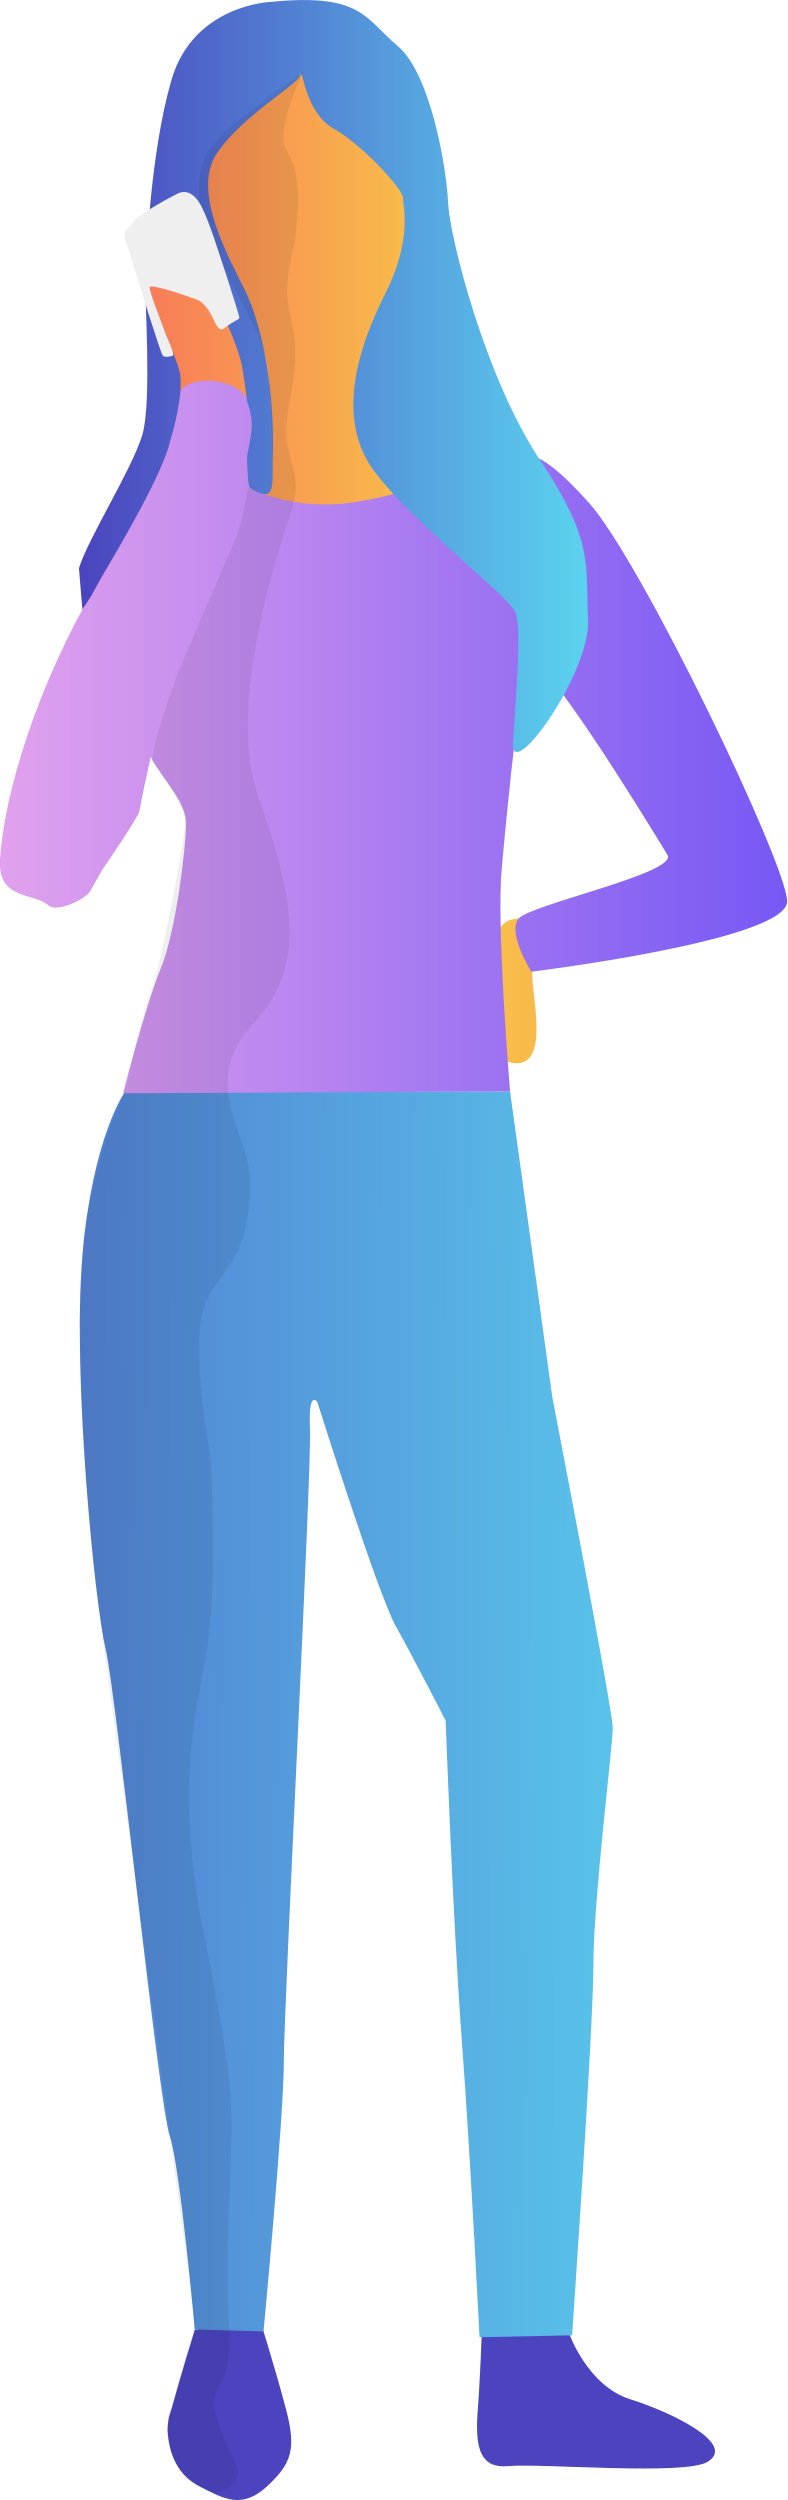
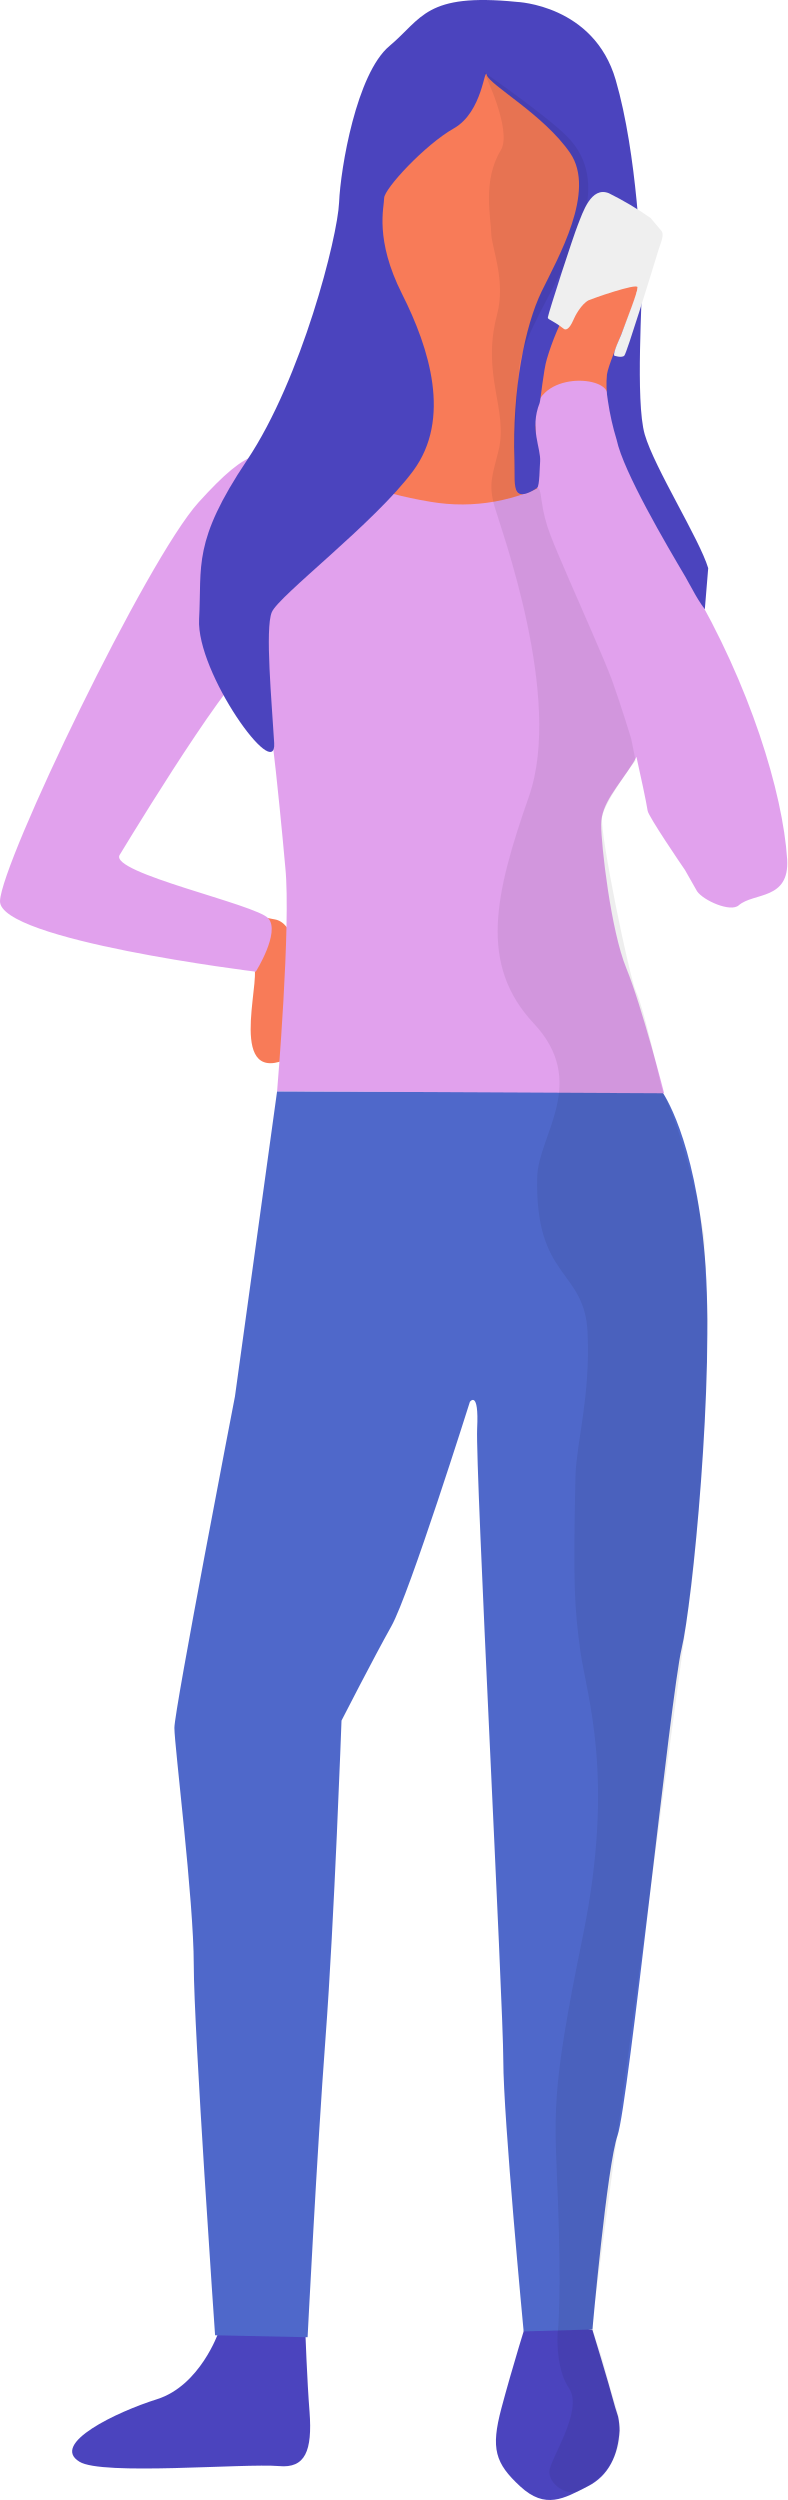
- <svg xmlns="http://www.w3.org/2000/svg" version="1.1" id="girl" x="0px" y="0px" viewBox="0 0 162.5 516.1" style="enable-background:new 0 0 162.5 516.1;" xml:space="preserve">
-   <style type="text/css">
- 	.st0{fill:#4B44BE;}
- 	.st1{fill:url(#SVGID_1_);}
- 	.st2{fill:url(#SVGID_2_);}
- 	.st3{fill:url(#SVGID_3_);}
- 	.st4{fill:url(#_Path__1_);}
- 	.st5{opacity:7.000000e-02;enable-background:new    ;}
- 	.st6{fill:#EFEFEF;}
- </style>
-   <g>
-     <path class="st0" d="M53.4,478l-13.2,3c0,0-3.2,10.4-4.7,16c-0.1,0.3-0.4,1.3-0.6,1.9c-0.2,1-0.3,1.9-0.3,2.9   c0.3,5,2.2,9.3,6.6,11.5c4.9,2.5,8.7,4.8,13.9,0c5.2-4.8,6.1-7.8,3.9-16.1C56.8,488.9,53.4,478,53.4,478z" />
-     <path class="st0" d="M130.1,495.3c-8.9-2.8-12.7-13.8-12.7-13.8l-17.9-0.9c0,0-0.4,11.2-0.9,17.3c-0.6,8.1,0.9,11.7,6.3,11.2   c7.2-0.6,36.6,2,41.2-0.9C152.2,504.5,138.4,497.9,130.1,495.3z" />
+ <svg xmlns="http://www.w3.org/2000/svg" id="woman_talking" data-name="woman talking" width="162.525" height="516.096" viewBox="0 0 162.525 516.096">
+   <defs>
+     <linearGradient id="linear-gradient" x1="-8.153" y1="3.883" x2="-9.701" y2="3.887" gradientUnits="objectBoundingBox">
+       <stop offset="0" stop-color="#4f68ca" />
+       <stop offset="1" stop-color="#5aceed" />
+     </linearGradient>
+     <linearGradient id="linear-gradient-2" x1="-7.33" y1="4.587" x2="-8.33" y2="4.587" gradientUnits="objectBoundingBox">
+       <stop offset="0" stop-color="#f87b58" />
+       <stop offset="0.5" stop-color="#f8c548" />
+       <stop offset="1" stop-color="#f89c51" />
+     </linearGradient>
+     <linearGradient id="linear-gradient-3" x1="-5.45" y1="6.421" x2="-6.45" y2="6.421" gradientUnits="objectBoundingBox">
+       <stop offset="0" stop-color="#e1a1ed" />
+       <stop offset="1" stop-color="#7658f4" />
+     </linearGradient>
+     <linearGradient id="linear-gradient-4" x1="-8.972" y1="6.111" x2="-9.972" y2="6.111" gradientUnits="objectBoundingBox">
+       <stop offset="0" stop-color="#4b44be" />
+       <stop offset="1" stop-color="#5bd3ef" />
+     </linearGradient>
+   </defs>
+   <g id="Group_30" data-name="Group 30" transform="translate(14.891 477.993)">
+     <path id="Path_269" data-name="Path 269" d="M41.322,478l13.2,3s3.2,10.4,4.7,16c.1.3.4,1.3.6,1.9a14.279,14.279,0,0,1,.3,2.9c-.3,5-2.2,9.3-6.6,11.5-4.9,2.5-8.7,4.8-13.9,0s-6.1-7.8-3.9-16.1S41.322,478,41.322,478Z" transform="translate(52.888 -478)" fill="#4b44be" />
+     <path id="Path_270" data-name="Path 270" d="M115.987,495.3c8.9-2.8,12.7-13.8,12.7-13.8l17.9-.9s.4,11.2.9,17.3c.6,8.1-.9,11.7-6.3,11.2-7.2-.6-36.6,2-41.2-.9C93.887,504.5,107.687,497.9,115.987,495.3Z" transform="translate(-98.476 -478)" fill="#4b44be" />
  </g>
-   <linearGradient id="SVGID_1_" gradientUnits="userSpaceOnUse" x1="1023.54" y1="1224.036" x2="1193.93" y2="1225.156" gradientTransform="matrix(1 0 0 1 -1048.21 -870.97)">
-     <stop offset="0" style="stop-color:#4F68CA" />
-     <stop offset="1" style="stop-color:#5ACEED" />
-   </linearGradient>
-   <path class="st1" d="M25.8,225.4c0,0-6.7,9.2-8.8,34s2.6,71.9,4.8,81s11,94.1,13.2,100.4s5.2,40.1,5.2,40.1l14.2,0.4  c0,0,4.2-44.2,4.2-55.9S64.4,303,64,294.9s1.5-5.5,1.5-5.5s12.5,39.7,16.2,46.3S92,355.2,92,355.2s1.5,41.5,3.3,65.5  s3.7,61.8,3.7,61.8l19.1-0.4c0,0,4.4-63.2,4.4-76.5s4-45.2,4-48.9S114,288.3,114,288.3l-8.7-63L25.8,225.4z" />
-   <linearGradient id="SVGID_2_" gradientUnits="userSpaceOnUse" x1="1078.11" y1="983.908" x2="1203.946" y2="983.908" gradientTransform="matrix(1 0 0 1 -1048.21 -870.97)">
-     <stop offset="0" style="stop-color:#F87B58" />
-     <stop offset="0.5" style="stop-color:#F8C548" />
-     <stop offset="1" style="stop-color:#F89C51" />
-   </linearGradient>
-   <path class="st2" d="M33.6,51.7c0,0,8.3-32.3,14.8-34.7C74,7.5,76.6-8.5,87.5,37.3s41.1,98.9,54,114.6c17.7,21.5,16.2,35.4,9.9,36.7  s-38.5,9.8-41,10.6s5.2,23.1-5.6,20c-6-1.7-6.5-28.2,1-29.4c3.1-0.5,38.8-7.6,38.6-9.7s-27.8-40.4-27.8-40.4l-17.8-8.4l-44.1-23.7  L33.6,97.1L31.4,62l-1.5-6.8l3.6-3.6" />
-   <linearGradient id="SVGID_3_" gradientUnits="userSpaceOnUse" x1="1048.186" y1="1023.122" x2="1210.711" y2="1023.122" gradientTransform="matrix(1 0 0 1 -1048.21 -870.97)">
-     <stop offset="0" style="stop-color:#E1A1ED" />
-     <stop offset="1" style="stop-color:#7658F4" />
-   </linearGradient>
-   <path class="st3" d="M27.9,95c0,0,0.2,2.5-5.8,11.1c-3.6,5.2,5.5,1.5-2.2,14.6C7.7,141.4,0.9,163.6,0,177.4c-0.5,8.5,6.9,6.8,10,9.5  c1.7,1.5,7.3-1,8.6-2.9l2.5-4.4c0.7-1,7.5-11,7.7-12.2c0.6-3.9,4.4-20.4,5.7-26.3c1.1-5,9.9-16.4,17-39.9c2.1-7.2,0-10.2,0.5-13.5  c1.5-10.7-13.5-10.5-14.8-6.8c-0.3,0.9-11.7,45.9-12.3,51.9c-0.2,2,3.8,19.8,6.9,24.7s6.6,8.4,6.6,12.7s-2,21.9-5.2,29.7  s-7.8,25.8-7.8,25.8l79.9-0.4c0,0-2.9-34.3-1.7-46.2c0,0,3.4-38.7,5.4-42.5s23.4,31,28.8,39.9c2.2,3.7-28.2,10.2-30.7,13.1  s2.6,11,2.6,11s53.1-6.5,52.8-14.6s-30.3-70.5-41-82.3S108,92.3,99,95.5s-13.3,6.1-25.4,8.1c-8.8,1.5-17.9-0.1-25.7-4.6  C43.6,96.3,27.9,95,27.9,95z" />
-   <linearGradient id="_Path__1_" gradientUnits="userSpaceOnUse" x1="1064.51" y1="948.596" x2="1169.626" y2="948.596" gradientTransform="matrix(1 0 0 1 -1048.21 -870.97)">
-     <stop offset="0" style="stop-color:#4B44BE" />
-     <stop offset="1" style="stop-color:#5BD3EF" />
-   </linearGradient>
-   <path id="_Path_" class="st4" d="M17,125.8c0.9-1.3,1.8-2.6,2.5-4c0.7-1.3,1.2-2.1,1.5-2.7c3.9-6.6,12.8-21.7,14.2-28.3  c0.8-2.6,1.4-5.3,1.8-8c0.3-1.8,0.4-3.7,0.2-5.5c-0.5-3.4-7.4-17.6-6.4-18.9c0.1-0.2,1-4.2,2.3-2.9c1.5,1.5,11.3,6.9,12,7.9  c1.9,3.4,3.4,7,4.5,10.7c0.7,2.2,1.3,8.6,1.5,9.1c2.1,5.3-0.3,9.3-0.1,12.1c0.1,1,0.1,5,0.6,5.4c1.4,1,3.3,1.9,4.1,0.9  s0.5-3.8,0.6-6.6c0.5-14.5-2.2-27.8-5.6-34.8s-11.3-20.7-5.9-28.6S61.5,17.5,62,15.5s0.8,7.6,6.8,11S83.2,39,83.2,40.9  s2,8.5-3.7,19.8s-10.2,25.8-2.3,36.5s27.8,25.8,29.2,29.2s0,18.5-0.5,27s16.1-14.5,15.5-25.6s1.4-15.9-9.9-32.8s-18.7-46.1-19-53.2  S88.9,15.2,82.1,9.5s-7.4-11-26.3-9.1c0,0-15.9,0.6-20.4,16.1S30.2,53.8,30,57.2c-0.2,3.6,1.4,25.6-0.6,32.5s-11.3,21.6-13.1,27.6" />
-   <path class="st5" d="M47.3,481c0.1,0.3,0.1,0.6,0.1,0.9c0.1,2.2,0,7.7-2.4,11.2c-3,4.6,4.1,14.7,4.1,17.2c0,2.5-3.3,4.8-5.6,4.1  s-11.9-6.1-8.1-17.7c1.5-4.7,2.4-8.8,3.3-11.4c0.5-1.3,0.9-2.6,1.3-3.9c0.1-0.6,0.1-1.2,0.1-1.8c-0.1-0.8-0.1-1.7-0.2-2.6  c-0.5-4.5-19.5-144.8-20.2-150.2c-0.6-4.8-3.4-34.5-3.1-51.9c-0.2-1.5-0.2-3-0.1-4.4c0-0.4,0.2-2.1,0.1-2.8c0.1-1.6,0.2-3.2,0.4-4.8  c-0.3-1.3-0.1-1.3,0-3.4s0-3.3,0.2-4.6c1.9-11.8,6.2-25.2,8.3-29l0.6-2.1c0,0,3.5-15.8,5.1-19.1c1.4-3,7.5-32.7,7-36  S31.3,157,31.3,157l0.9-4.5c0,0,2-6.6,4-12.2c1.6-4.3,6.7-15.7,8.8-20.6c3.4-8,5-11.1,5.7-16.4c0.5-4,0.9-2.3,2.7-1.5  c2.6,1,2.7-0.3,2.8-2.8c0.1-7.8-0.2-15.5-0.9-23.3c-0.8-6.1-7.1-15.9-9.8-21.9c-1.6-3.1-2.8-6.4-3.8-9.8c-1.2-5.2-1.1-11,3.8-15.9  c4.3-4.3,17.1-13.2,17.1-13.2s-5.9,12-3.5,16.1c3.9,6.3,2,14.3,2,17.1S58,57.9,59.9,65c3.3,12.5-2.4,19.6-0.3,28.1  c1.3,5.2,2.1,6.9,0.8,11.5s-14.2,39.5-7.1,59.8s10.4,34.7-1,46.9c-11.4,12.2-0.9,23.1-0.7,31.7c0.5,21.2-9.8,18.9-10.4,32.1  s2.3,22.7,2.5,29.6c0.5,22.7,0.2,27.2-1,36.1s-7.3,25.8-0.5,59s5.8,36.2,5.1,55S47.3,481,47.3,481z" />
-   <path class="st6" d="M28.2,45c2.7-1.9,5.6-3.6,8.6-5.1c3.7-1.5,5.4,4,6.4,6.5s6,17.9,6.2,19.1c0.1,0.5-0.7,0.4-3.3,2.4  c-0.4,0.3-1.1,0.1-1.9-1.7c-0.4-1-1.7-3.4-3.2-4.2c-0.6-0.3-10-3.6-10.1-2.7s2.2,6.6,3.4,9.9c0.1,0.3,1.7,3.6,1.4,4.2  c-0.1,0.1,0.1,0,0.1,0s-1.7,0.6-2.2,0s-5.3-16.1-7.1-22c-0.4-1.3-1.3-3.1-0.4-3.9L28.2,45z" />
+   <path id="Path_271" data-name="Path 271" d="M117.172,225.4s6.7,9.2,8.8,34-2.6,71.9-4.8,81-11,94.1-13.2,100.4-5.2,40.1-5.2,40.1l-14.2.4s-4.2-44.2-4.2-55.9-5.8-122.4-5.4-130.5-1.5-5.5-1.5-5.5-12.5,39.7-16.2,46.3-10.3,19.5-10.3,19.5-1.5,41.5-3.3,65.5-3.7,61.8-3.7,61.8l-19.1-.4s-4.4-63.2-4.4-76.5-4-45.2-4-48.9,12.5-68.4,12.5-68.4l8.7-63Z" transform="translate(19.529 -0.007)" fill="url(#linear-gradient)" />
+   <path id="Path_272" data-name="Path 272" d="M152.036,51.7s-8.3-32.3-14.8-34.7c-25.6-9.5-28.2-25.5-39.1,20.3s-41.1,98.9-54,114.6c-17.7,21.5-16.2,35.4-9.9,36.7s38.5,9.8,41,10.6-5.2,23.1,5.6,20c6-1.7,6.5-28.2-1-29.4-3.1-.5-38.8-7.6-38.6-9.7s27.8-40.4,27.8-40.4l17.8-8.4,44.1-23.7,21.1-10.5,2.2-35.1,1.5-6.8-3.6-3.6" transform="translate(-23.135 -0.007)" fill="url(#linear-gradient-2)" />
+   <path id="Path_273" data-name="Path 273" d="M134.577,95s-.2,2.5,5.8,11.1c3.6,5.2-5.5,1.5,2.2,14.6,12.2,20.7,19,42.9,19.9,56.7.5,8.5-6.9,6.8-10,9.5-1.7,1.5-7.3-1-8.6-2.9l-2.5-4.4c-.7-1-7.5-11-7.7-12.2-.6-3.9-4.4-20.4-5.7-26.3-1.1-5-9.9-16.4-17-39.9-2.1-7.2,0-10.2-.5-13.5-1.5-10.7,13.5-10.5,14.8-6.8.3.9,11.7,45.9,12.3,51.9.2,2-3.8,19.8-6.9,24.7s-6.6,8.4-6.6,12.7,2,21.9,5.2,29.7,7.8,25.8,7.8,25.8l-79.9-.4s2.9-34.3,1.7-46.2c0,0-3.4-38.7-5.4-42.5s-23.4,31-28.8,39.9c-2.2,3.7,28.2,10.2,30.7,13.1s-2.6,11-2.6,11-53.1-6.5-52.8-14.6,30.3-70.5,41-82.3,13.5-11.4,22.5-8.2,13.3,6.1,25.4,8.1a38.5,38.5,0,0,0,25.7-4.6C118.877,96.3,134.577,95,134.577,95Z" transform="translate(0.024 -0.007)" fill="url(#linear-gradient-3)" />
+   <path id="_Path_" d="M120.716,125.8a33.361,33.361,0,0,1-2.5-4c-.7-1.3-1.2-2.1-1.5-2.7-3.9-6.6-12.8-21.7-14.2-28.3a54.453,54.453,0,0,1-1.8-8,20.3,20.3,0,0,1-.2-5.5c.5-3.4,7.4-17.6,6.4-18.9-.1-.2-1-4.2-2.3-2.9-1.5,1.5-11.3,6.9-12,7.9a52.767,52.767,0,0,0-4.5,10.7c-.7,2.2-1.3,8.6-1.5,9.1-2.1,5.3.3,9.3.1,12.1-.1,1-.1,5-.6,5.4-1.4,1-3.3,1.9-4.1.9s-.5-3.8-.6-6.6c-.5-14.5,2.2-27.8,5.6-34.8s11.3-20.7,5.9-28.6-16.7-14.1-17.2-16.1-.8,7.6-6.8,11-14.4,12.5-14.4,14.4-2,8.5,3.7,19.8,10.2,25.8,2.3,36.5-27.8,25.8-29.2,29.2,0,18.5.5,27-16.1-14.5-15.5-25.6-1.4-15.9,9.9-32.8,18.7-46.1,19-53.2,3.6-26.6,10.4-32.3,7.4-11,26.3-9.1c0,0,15.9.6,20.4,16.1s5.2,37.3,5.4,40.7c.2,3.6-1.4,25.6.6,32.5s11.3,21.6,13.1,27.6" transform="translate(24.785 -0.007)" fill="url(#linear-gradient-4)" />
+   <path id="Path_274" data-name="Path 274" d="M31.734,481a2.769,2.769,0,0,0-.1.9c-.1,2.2,0,7.7,2.4,11.2,3,4.6-4.1,14.7-4.1,17.2s3.3,4.8,5.6,4.1,11.9-6.1,8.1-17.7c-1.5-4.7-2.4-8.8-3.3-11.4-.5-1.3-.9-2.6-1.3-3.9a10.869,10.869,0,0,1-.1-1.8c.1-.8.1-1.7.2-2.6.5-4.5,19.5-144.8,20.2-150.2.6-4.8,3.4-34.5,3.1-51.9a21.741,21.741,0,0,0,.1-4.4,23.521,23.521,0,0,1-.1-2.8c-.1-1.6-.2-3.2-.4-4.8.3-1.3.1-1.3,0-3.4s0-3.3-.2-4.6c-1.9-11.8-6.2-25.2-8.3-29l-.6-2.1s-3.5-15.8-5.1-19.1c-1.4-3-7.5-32.7-7-36s6.9-11.7,6.9-11.7l-.9-4.5s-2-6.6-4-12.2c-1.6-4.3-6.7-15.7-8.8-20.6-3.4-8-5-11.1-5.7-16.4-.5-4-.9-2.3-2.7-1.5-2.6,1-2.7-.3-2.8-2.8a226.861,226.861,0,0,1,.9-23.3c.8-6.1,7.1-15.9,9.8-21.9a55.264,55.264,0,0,0,3.8-9.8c1.2-5.2,1.1-11-3.8-15.9-4.3-4.3-17.1-13.2-17.1-13.2s5.9,12,3.5,16.1c-3.9,6.3-2,14.3-2,17.1s3.1,9.8,1.2,16.9c-3.3,12.5,2.4,19.6.3,28.1-1.3,5.2-2.1,6.9-.8,11.5s14.2,39.5,7.1,59.8-10.4,34.7,1,46.9.9,23.1.7,31.7c-.5,21.2,9.8,18.9,10.4,32.1s-2.3,22.7-2.5,29.6c-.5,22.7-.2,27.2,1,36.1s7.3,25.8.5,59-5.8,36.2-5.1,55S31.734,481,31.734,481Z" transform="translate(83.467 -0.007)" opacity="0.07" />
+   <path id="Path_275" data-name="Path 275" d="M46.922,45a67.131,67.131,0,0,0-8.6-5.1c-3.7-1.5-5.4,4-6.4,6.5s-6,17.9-6.2,19.1c-.1.5.7.4,3.3,2.4.4.3,1.1.1,1.9-1.7.4-1,1.7-3.4,3.2-4.2.6-.3,10-3.6,10.1-2.7s-2.2,6.6-3.4,9.9c-.1.3-1.7,3.6-1.4,4.2.1.1-.1,0-.1,0s1.7.6,2.2,0,5.3-16.1,7.1-22c.4-1.3,1.3-3.1.4-3.9Z" transform="translate(87.38 -0.007)" fill="#efefef" />
</svg>
